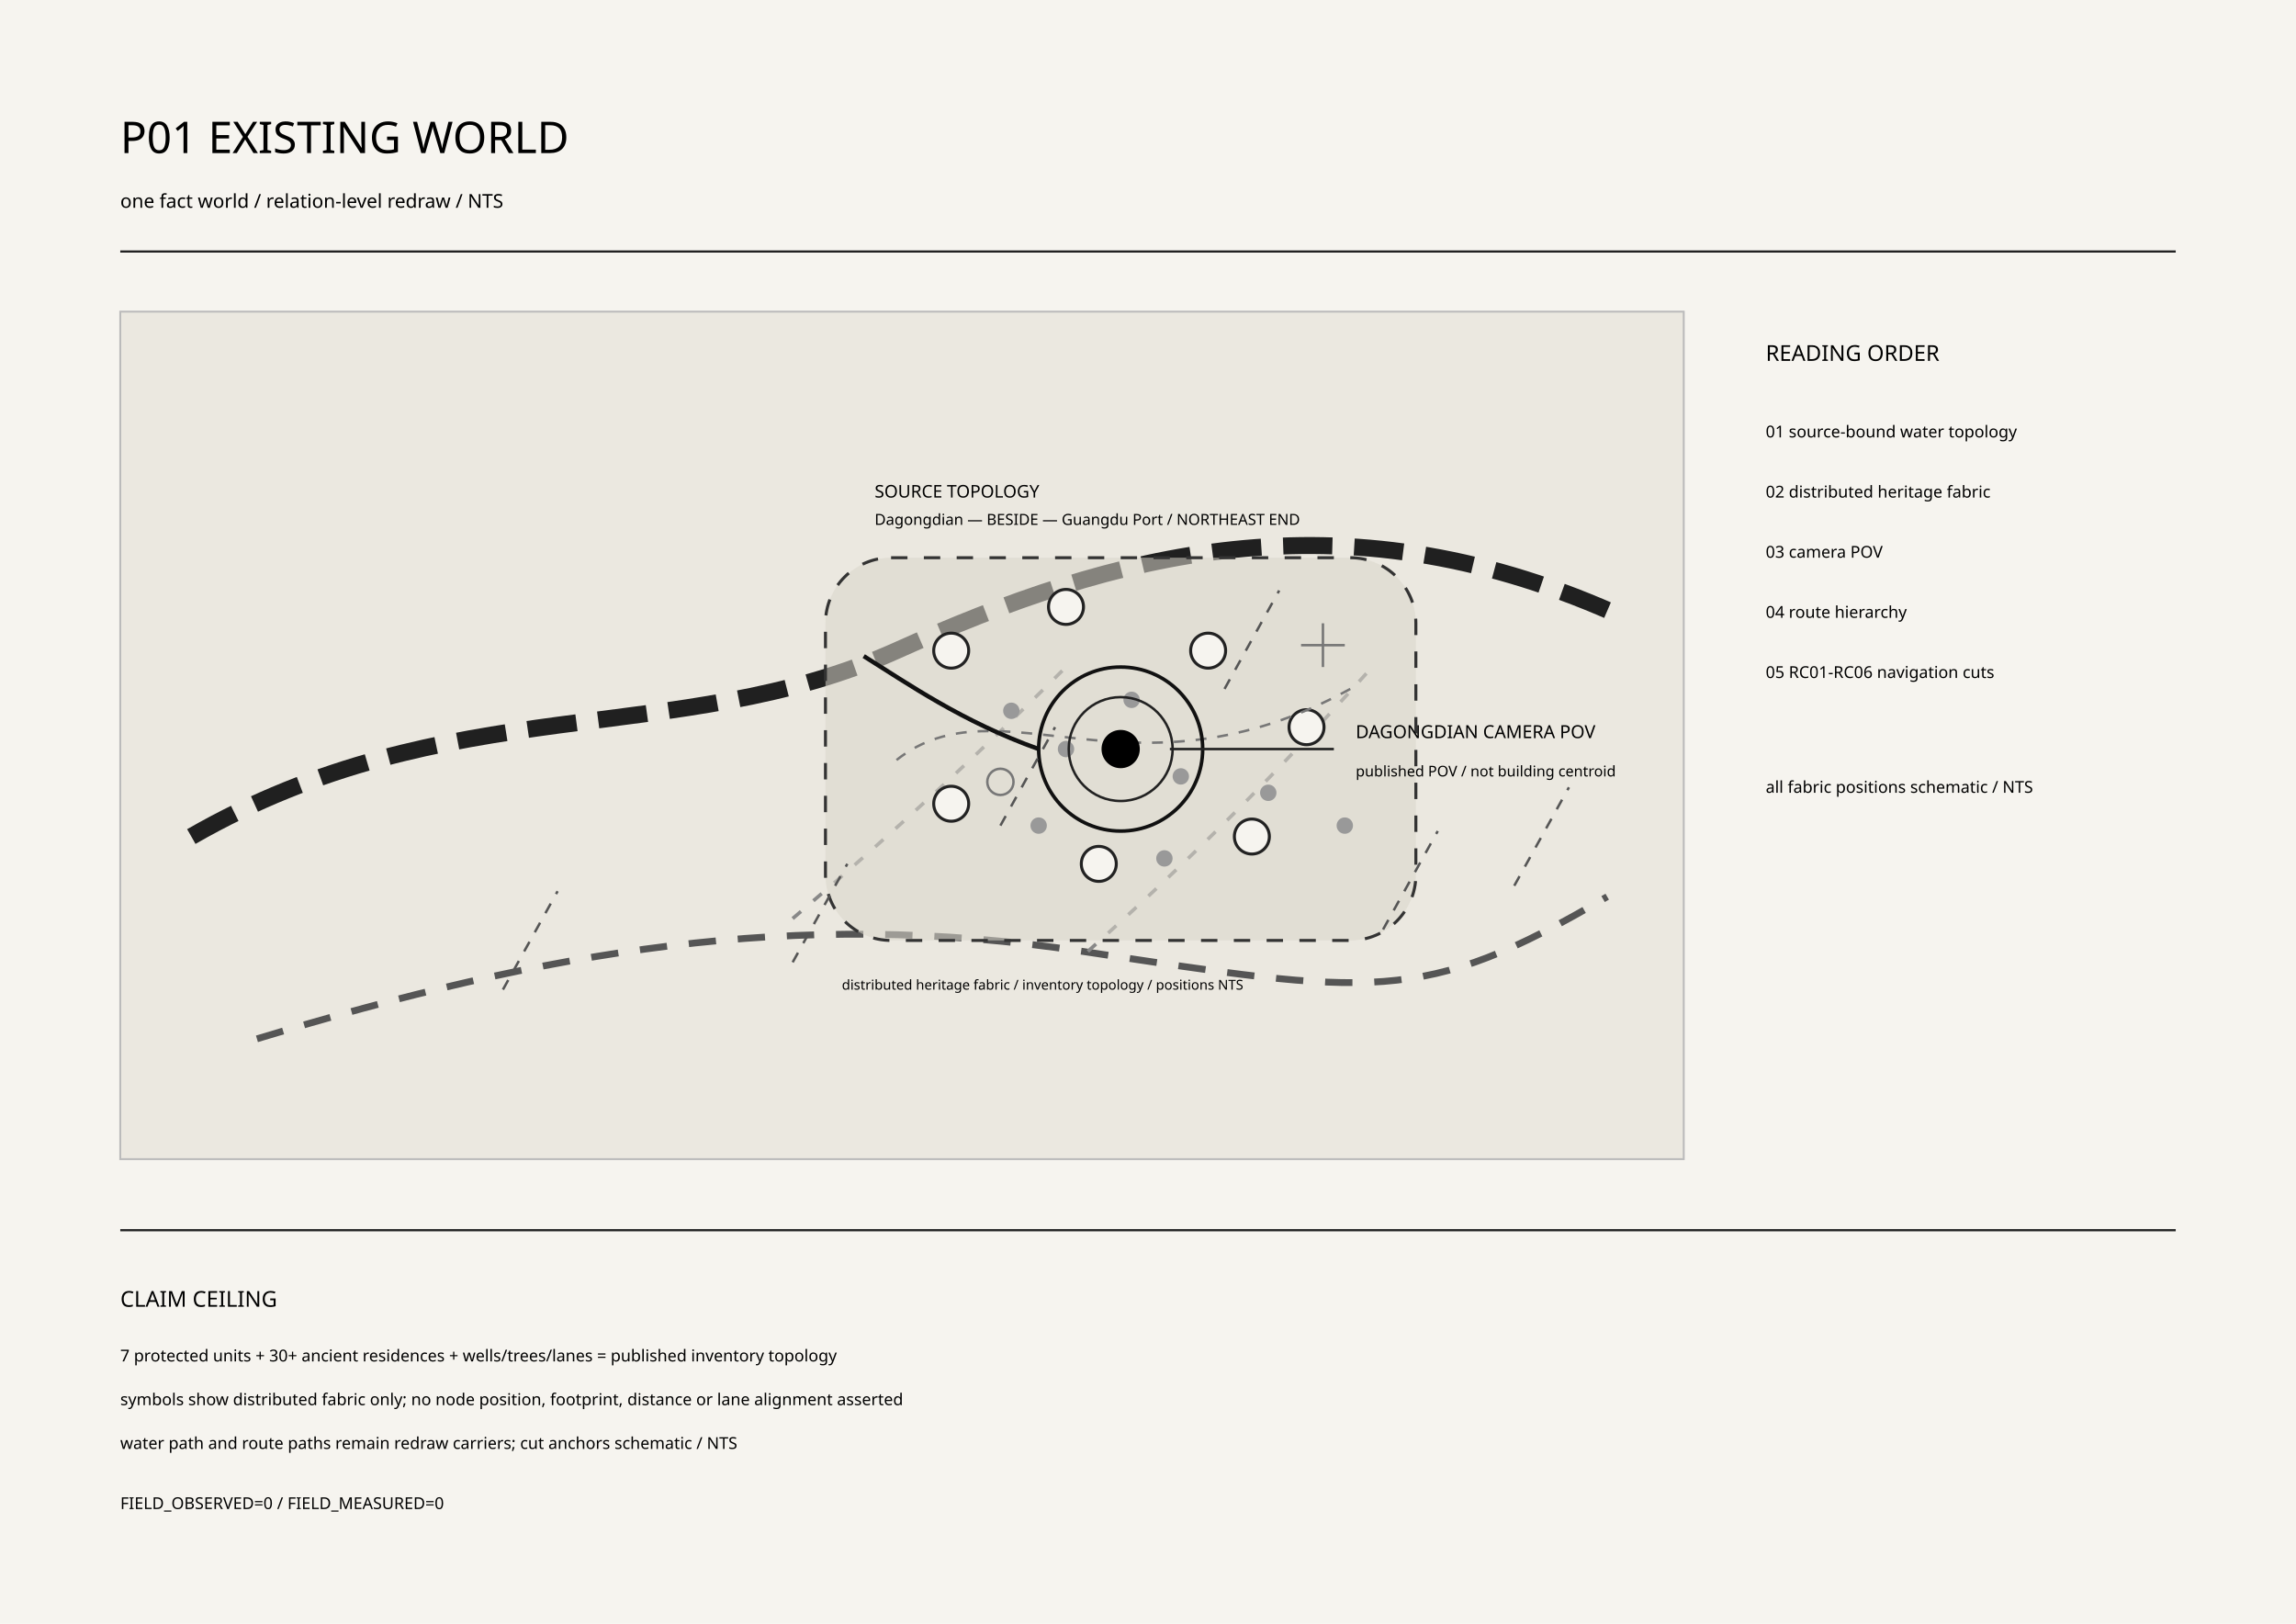
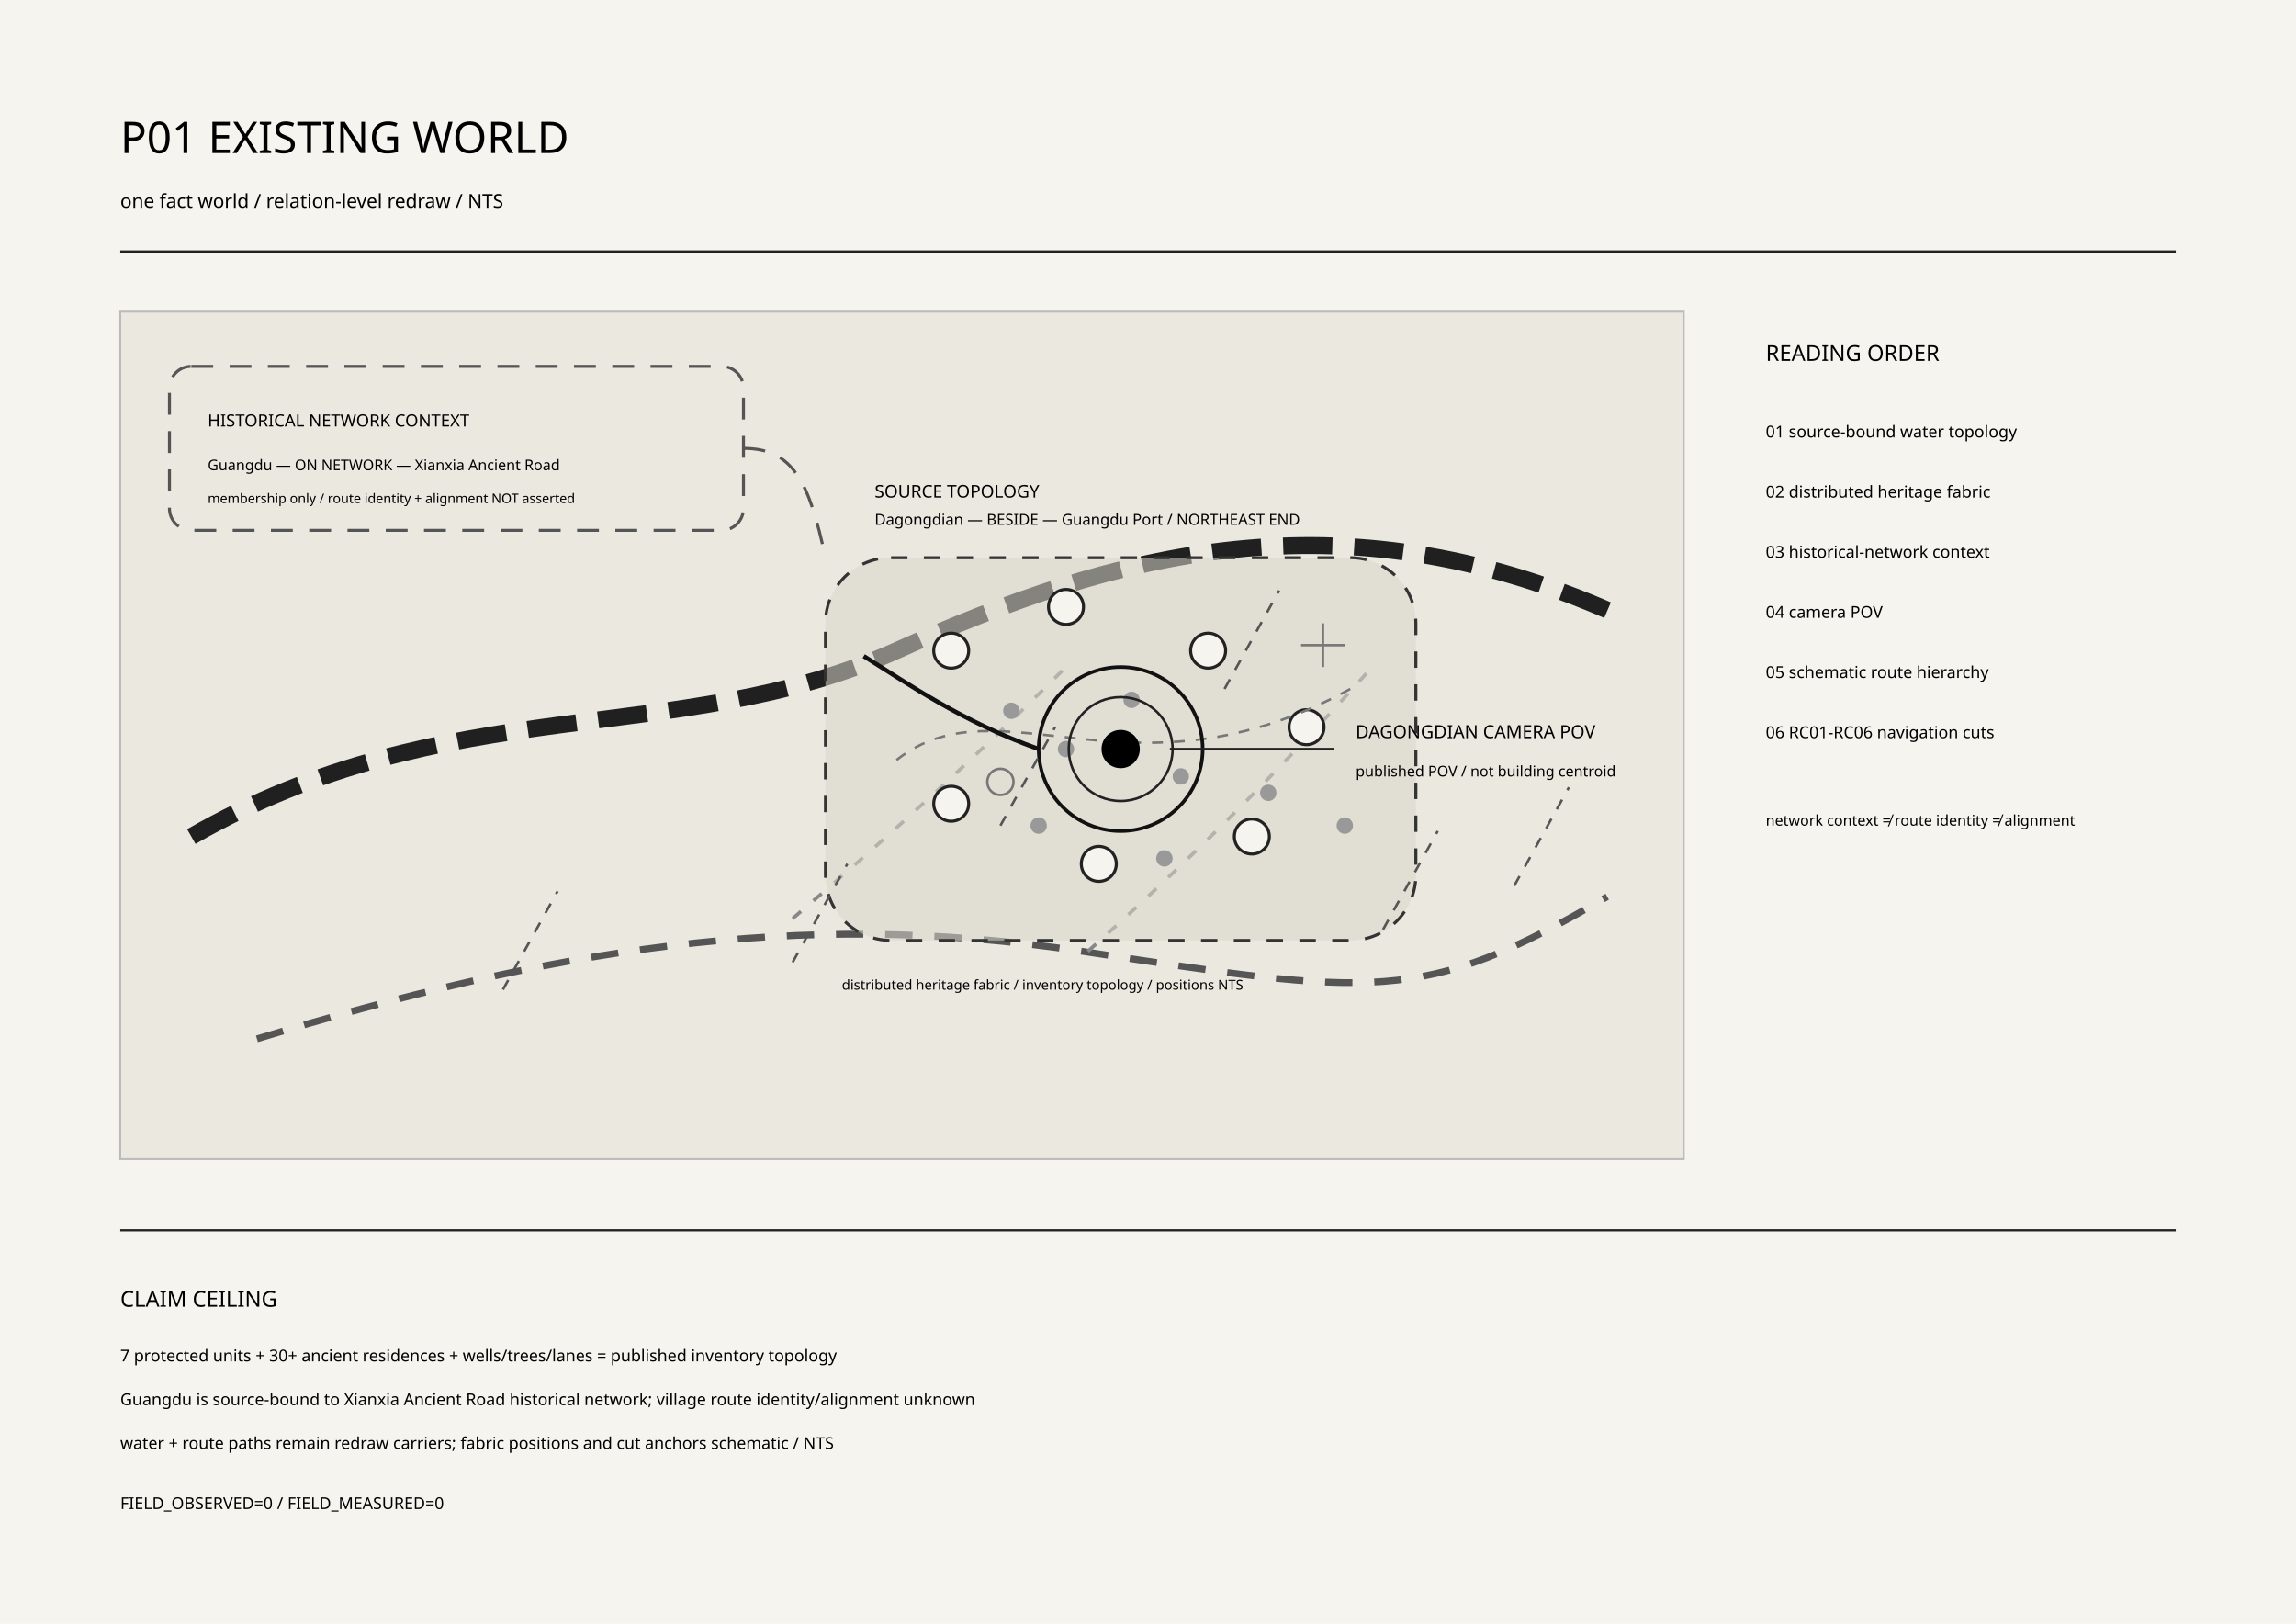
<svg xmlns="http://www.w3.org/2000/svg" width="420mm" height="297mm" viewBox="0 0 420 297">
  <rect width="420" height="297" fill="#f6f4ef" />
  <g id="L00-FRAME" font-family="sans-serif">
    <text x="22" y="28" font-size="8">P01 EXISTING WORLD</text>
    <text x="22" y="38" font-size="3.5">one fact world / relation-level redraw / NTS</text>
    <line x1="22" y1="46" x2="398" y2="46" stroke="#222" stroke-width="0.4" />
  </g>
  <g id="L08-FIELD">
    <rect x="22" y="57" width="286" height="155" fill="#ebe8e0" stroke="#bbb" stroke-width="0.35" />
  </g>
  <g id="L10-WORLD" fill="none">
    <path id="REL-WATER-01" d="M35 153 C82 126 124 137 164 119 S245 90 295 112" stroke="#202020" stroke-width="3.1" stroke-dasharray="9 4" />
    <path id="REL-ROUTE-PRIMARY-01" d="M47 190 C100 174 145 166 198 174 S260 184 294 164" stroke="#555" stroke-width="1.25" stroke-dasharray="5 4" />
    <path id="REL-ROUTE-SECONDARY-01" d="M145 168 C165 151 181 136 196 121" stroke="#888" stroke-width="0.65" stroke-dasharray="2 3" />
    <path id="REL-ROUTE-SECONDARY-02" d="M199 174 C218 157 234 141 251 122" stroke="#888" stroke-width="0.65" stroke-dasharray="2 3" />
  </g>
  <g id="L11-HERITAGE-FABRIC" font-family="sans-serif">
    <rect id="F01-HERITAGE-FABRIC-EXTENT-NTS" x="151" y="102" width="108" height="70" rx="12" fill="#d8d4ca" fill-opacity="0.55" stroke="#333" stroke-width="0.55" stroke-dasharray="3 3" />
    <g id="F01-PROTECTED-UNITS-NTS" fill="#f6f4ef" stroke="#222" stroke-width="0.55">
      <circle cx="174" cy="119" r="3.2" />
      <circle cx="195" cy="111" r="3.2" />
      <circle cx="221" cy="119" r="3.2" />
      <circle cx="239" cy="133" r="3.2" />
      <circle cx="229" cy="153" r="3.2" />
      <circle cx="201" cy="158" r="3.2" />
      <circle cx="174" cy="147" r="3.2" />
    </g>
    <g id="F01-ANCIENT-RESIDENCE-FABRIC-NTS" fill="#999">
      <circle cx="185" cy="130" r="1.5" />
      <circle cx="195" cy="137" r="1.5" />
      <circle cx="207" cy="128" r="1.5" />
      <circle cx="216" cy="142" r="1.5" />
      <circle cx="190" cy="151" r="1.5" />
      <circle cx="232" cy="145" r="1.5" />
      <circle cx="213" cy="157" r="1.5" />
      <circle cx="246" cy="151" r="1.5" />
    </g>
    <g id="F01-LANE-WELL-TREE-FABRIC-NTS" fill="none" stroke="#777" stroke-width="0.45">
      <path d="M164 139 C183 124 207 148 247 126" stroke-dasharray="2 2" />
      <circle cx="183" cy="143" r="2.4" />
      <path d="M242 114 v8 m-4 -4 h8" />
    </g>
    <text x="154" y="181" font-size="2.5">distributed heritage fabric / inventory topology / positions NTS</text>
  </g>
  <g id="L12-SOURCE-TOPOLOGY" font-family="sans-serif">
    <circle id="F01-DAGONGDIAN-TOPOLOGY-NODE" cx="205" cy="137" r="15" fill="none" stroke="#111" stroke-width="0.65" />
    <path id="F01-WATER-BESIDE-LINK" d="M190 137 C176 132 166 125 158 120" fill="none" stroke="#111" stroke-width="0.8" />
    <text x="160" y="91" font-size="3.2">SOURCE TOPOLOGY</text>
    <text x="160" y="96" font-size="2.8">Dagongdian — BESIDE — Guangdu Port / NORTHEAST END</text>
  </g>
+   <g id="L13-HISTORICAL-NETWORK-CONTEXT" font-family="sans-serif">
+     <rect id="F01-XIANXIA-NETWORK-CONTEXT-NTS" x="31" y="67" width="105" height="30" rx="4" fill="none" stroke="#555" stroke-width="0.55" stroke-dasharray="4 3" />
+     <text x="38" y="78" font-size="3.1">HISTORICAL NETWORK CONTEXT</text>
+     <text x="38" y="86" font-size="2.7">Guangdu — ON NETWORK — Xianxia Ancient Road</text>
+     <text x="38" y="92" font-size="2.4">membership only / route identity + alignment NOT asserted</text>
+     <path id="F01-XIANXIA-NETWORK-MEMBERSHIP-LINK" d="M136 82 C145 82 148 88 151 102" fill="none" stroke="#555" stroke-width="0.55" stroke-dasharray="4 3" />
+   </g>
  <g id="L18-CUT-INDEX" font-family="sans-serif" fill="none" stroke="#555" stroke-width="0.45" stroke-dasharray="2 2">
    <path id="F01-RC01-CUT" d="M92 181 l10 -18" />
    <path id="F01-RC02-CUT" d="M145 176 l10 -18" />
    <path id="F01-RC03-CUT" d="M183 151 l10 -18" />
    <path id="F01-RC04-CUT" d="M224 126 l10 -18" />
    <path id="F01-RC05-CUT" d="M253 170 l10 -18" />
    <path id="F01-RC06-CUT" d="M277 162 l10 -18" />
  </g>
  <g id="L20-POV" font-family="sans-serif">
    <circle id="ANCHOR-DAGONGDIAN-CAMERA" cx="205" cy="137" r="3.5" />
    <circle cx="205" cy="137" r="9.5" fill="none" stroke="#222" stroke-width="0.45" />
    <line x1="214" y1="137" x2="244" y2="137" stroke="#222" stroke-width="0.45" />
    <text x="248" y="135" font-size="3.3">DAGONGDIAN CAMERA POV</text>
    <text x="248" y="142" font-size="2.7">published POV / not building centroid</text>
  </g>
  <g id="L30-READING" font-family="sans-serif">
    <text x="323" y="66" font-size="4">READING ORDER</text>
    <text x="323" y="80" font-size="3">01 source-bound water topology</text>
    <text x="323" y="91" font-size="3">02 distributed heritage fabric</text>
-     <text x="323" y="102" font-size="3">03 camera POV</text>
-     <text x="323" y="113" font-size="3">04 route hierarchy</text>
-     <text x="323" y="124" font-size="3">05 RC01-RC06 navigation cuts</text>
-     <text x="323" y="145" font-size="3">all fabric positions schematic / NTS</text>
+     <text x="323" y="102" font-size="3">03 historical-network context</text>
+     <text x="323" y="113" font-size="3">04 camera POV</text>
+     <text x="323" y="124" font-size="3">05 schematic route hierarchy</text>
+     <text x="323" y="135" font-size="3">06 RC01-RC06 navigation cuts</text>
+     <text x="323" y="151" font-size="2.7">network context ≠ route identity ≠ alignment</text>
  </g>
  <g id="L40-CLAIM" font-family="sans-serif">
    <line x1="22" y1="225" x2="398" y2="225" stroke="#222" stroke-width="0.4" />
    <text x="22" y="239" font-size="4">CLAIM CEILING</text>
    <text x="22" y="249" font-size="3">7 protected units + 30+ ancient residences + wells/trees/lanes = published inventory topology</text>
-     <text x="22" y="257" font-size="3">symbols show distributed fabric only; no node position, footprint, distance or lane alignment asserted</text>
-     <text x="22" y="265" font-size="3">water path and route paths remain redraw carriers; cut anchors schematic / NTS</text>
+     <text x="22" y="257" font-size="3">Guangdu is source-bound to Xianxia Ancient Road historical network; village route identity/alignment unknown</text>
+     <text x="22" y="265" font-size="3">water + route paths remain redraw carriers; fabric positions and cut anchors schematic / NTS</text>
    <text x="22" y="276" font-size="3">FIELD_OBSERVED=0 / FIELD_MEASURED=0</text>
  </g>
</svg>
